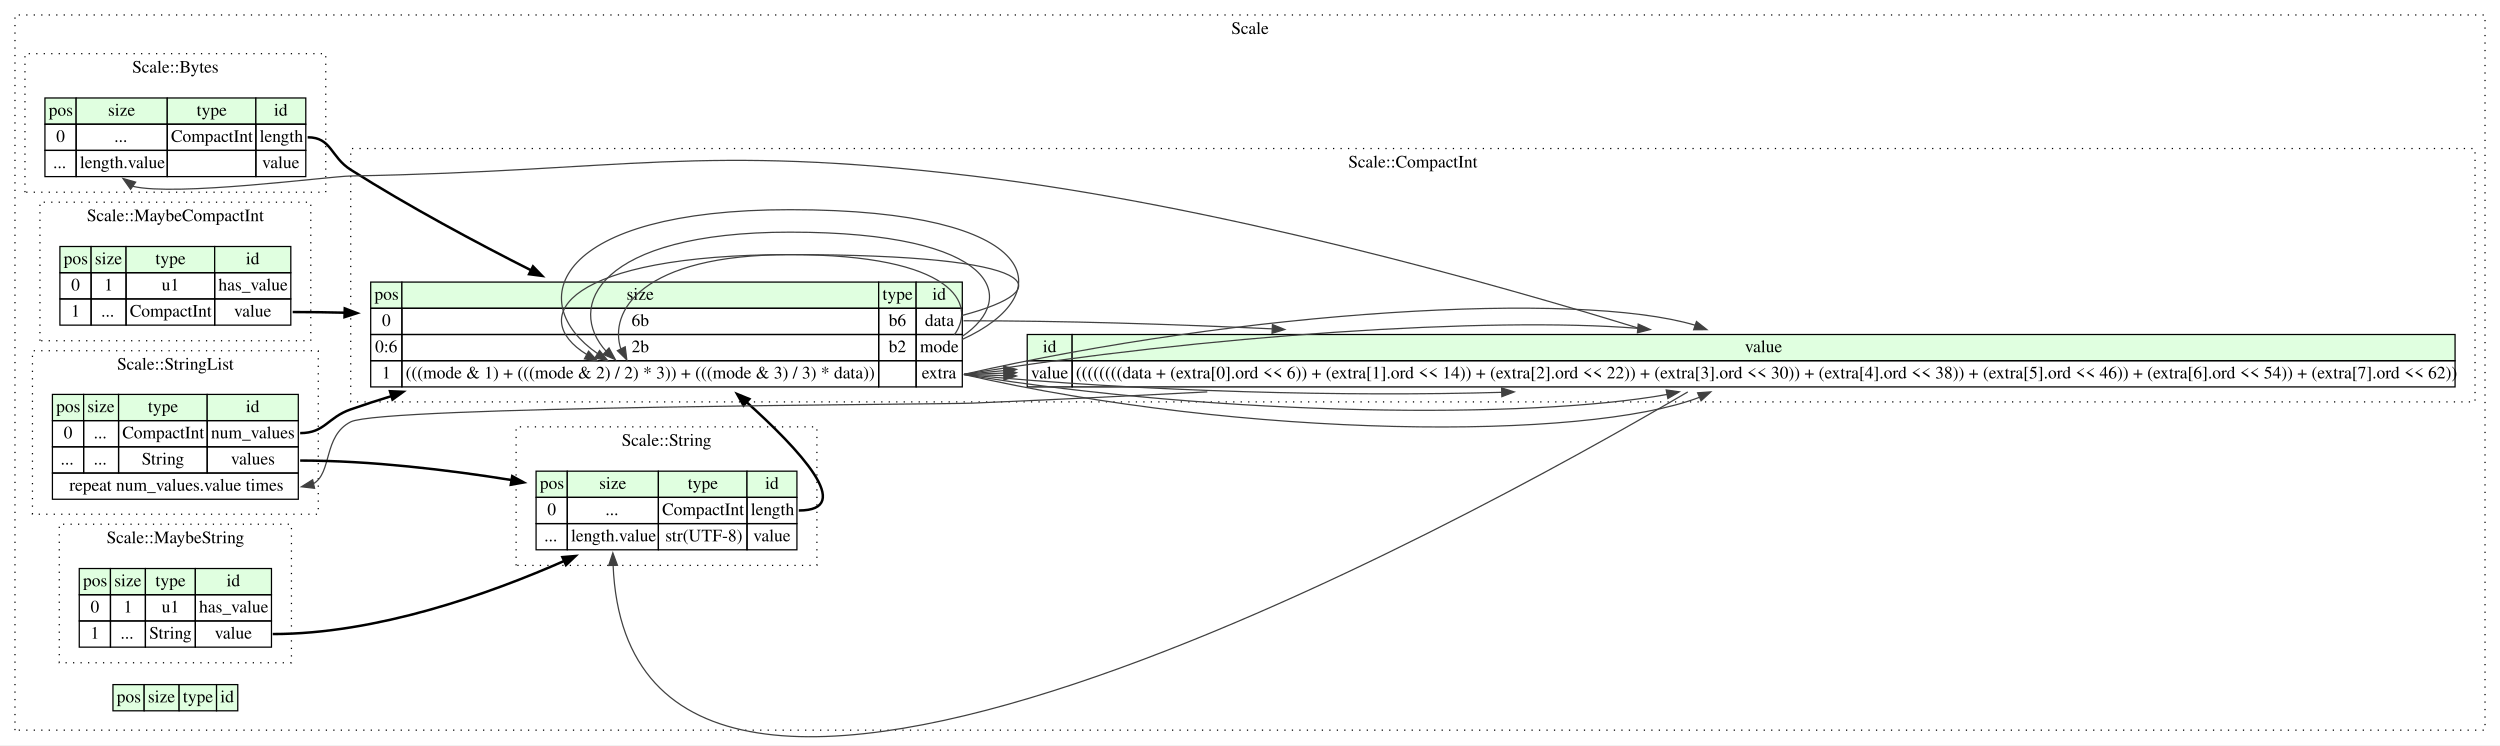
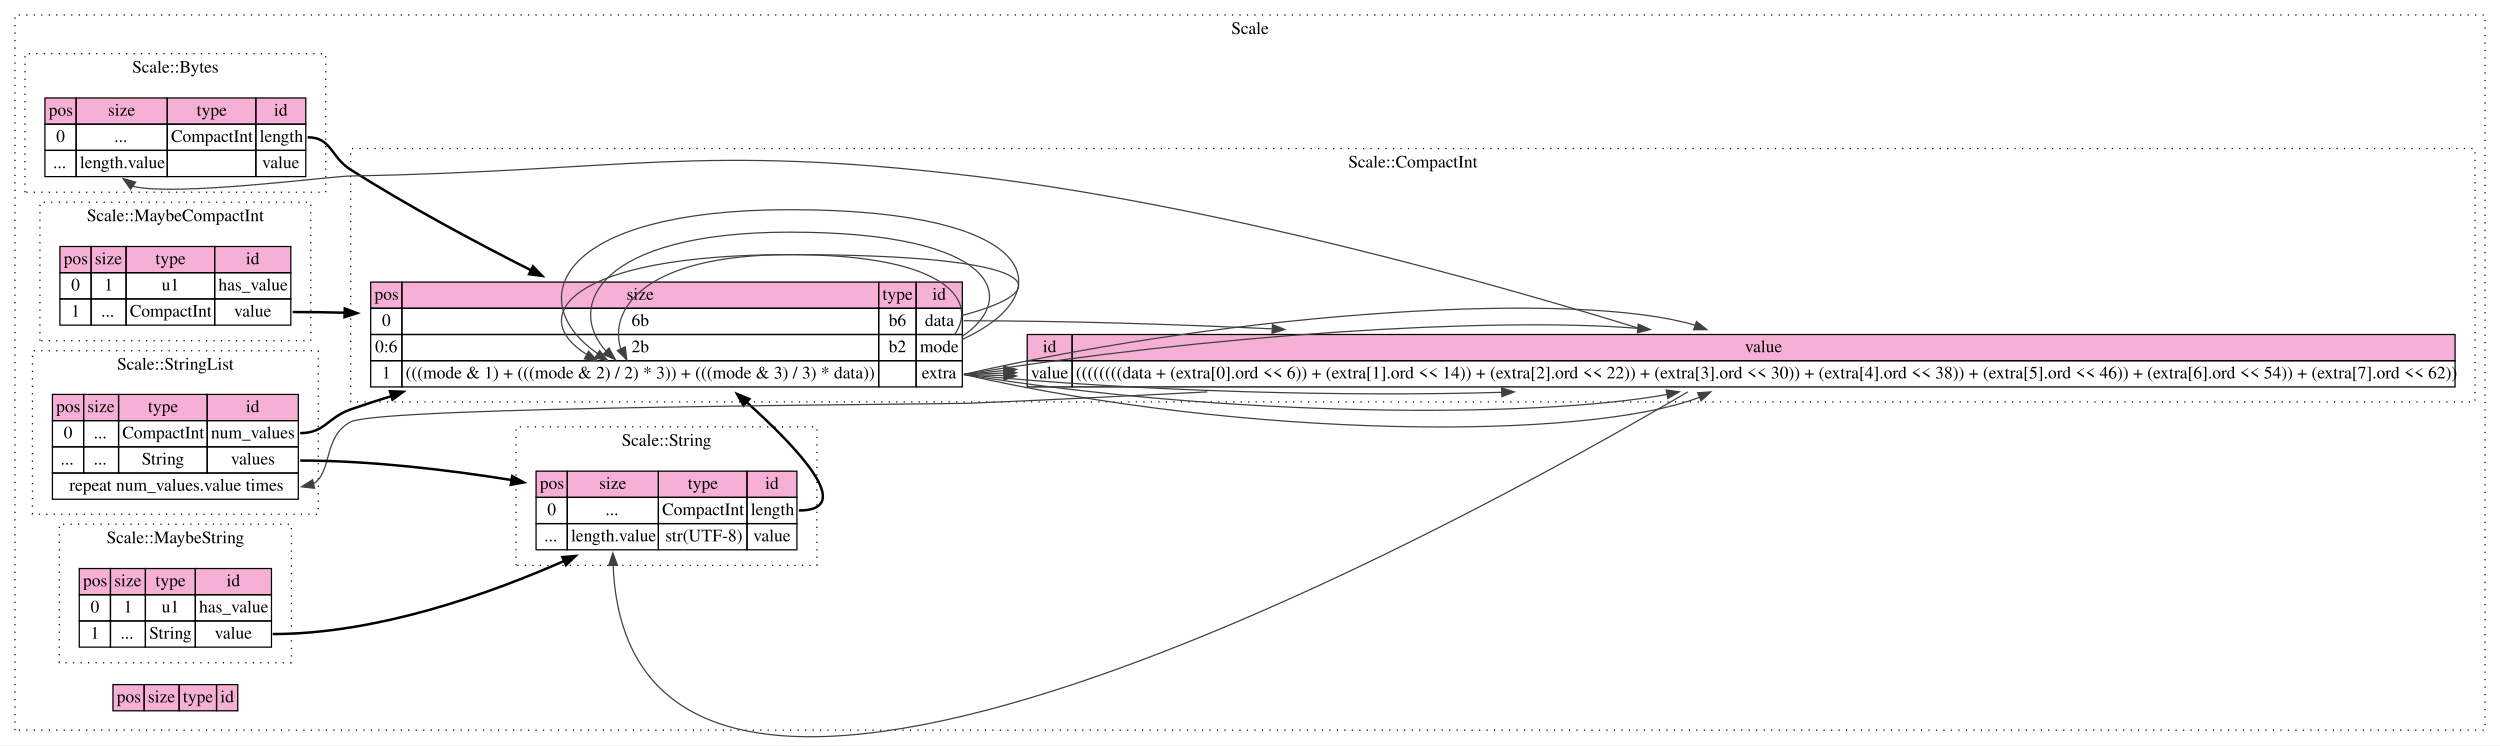
<svg xmlns="http://www.w3.org/2000/svg" width="2003pt" height="597pt" viewBox="0.00 0.00 2003.00 597.00">
  <g id="graph0" class="graph" transform="scale(1 1) rotate(0) translate(4 593)">
    <polygon fill="white" stroke="none" points="-4,4 -4,-593 1999,-593 1999,4 -4,4" />
    <g id="clust1" class="cluster">
-       <polygon fill="none" stroke="black" stroke-dasharray="1,5" points="8,-8 8,-581 1987,-581 1987,-8 8,-8" />
+       <polygon fill="white" stroke="black" stroke-dasharray="1,5" points="8,-8 8,-581 1987,-581 1987,-8 8,-8" />
      <text text-anchor="middle" x="997.5" y="-565.8" font-family="Times,serif" font-size="14.00">Scale</text>
    </g>
    <g id="clust6" class="cluster">
-       <polygon fill="none" stroke="black" stroke-dasharray="1,5" points="28,-320 28,-431 245,-431 245,-320 28,-320" />
+       <polygon fill="white" stroke="black" stroke-dasharray="1,5" points="28,-320 28,-431 245,-431 245,-320 28,-320" />
      <text text-anchor="middle" x="136.5" y="-415.8" font-family="Times,serif" font-size="14.00">Scale::MaybeCompactInt</text>
    </g>
    <g id="clust2" class="cluster">
-       <polygon fill="none" stroke="black" stroke-dasharray="1,5" points="409.5,-140 409.5,-251 650.5,-251 650.5,-140 409.5,-140" />
+       <polygon fill="white" stroke="black" stroke-dasharray="1,5" points="409.5,-140 409.5,-251 650.5,-251 650.5,-140 409.5,-140" />
      <text text-anchor="middle" x="530" y="-235.8" font-family="Times,serif" font-size="14.00">Scale::String</text>
    </g>
    <g id="clust3" class="cluster">
-       <polygon fill="none" stroke="black" stroke-dasharray="1,5" points="16,-439 16,-550 257,-550 257,-439 16,-439" />
+       <polygon fill="white" stroke="black" stroke-dasharray="1,5" points="16,-439 16,-550 257,-550 257,-439 16,-439" />
      <text text-anchor="middle" x="136.5" y="-534.8" font-family="Times,serif" font-size="14.00">Scale::Bytes</text>
    </g>
    <g id="clust4" class="cluster">
-       <polygon fill="none" stroke="black" stroke-dasharray="1,5" points="43.5,-62 43.5,-173 229.5,-173 229.5,-62 43.5,-62" />
+       <polygon fill="white" stroke="black" stroke-dasharray="1,5" points="43.5,-62 43.5,-173 229.5,-173 229.5,-62 43.5,-62" />
      <text text-anchor="middle" x="136.5" y="-157.8" font-family="Times,serif" font-size="14.00">Scale::MaybeString</text>
    </g>
    <g id="clust5" class="cluster">
-       <polygon fill="none" stroke="black" stroke-dasharray="1,5" points="277,-271 277,-474 1979,-474 1979,-271 277,-271" />
+       <polygon fill="white" stroke="black" stroke-dasharray="1,5" points="277,-271 277,-474 1979,-474 1979,-271 277,-271" />
      <text text-anchor="middle" x="1128" y="-458.8" font-family="Times,serif" font-size="14.00">Scale::CompactInt</text>
    </g>
    <g id="clust7" class="cluster">
-       <polygon fill="none" stroke="black" stroke-dasharray="1,5" points="22,-181 22,-312 251,-312 251,-181 22,-181" />
+       <polygon fill="white" stroke="black" stroke-dasharray="1,5" points="22,-181 22,-312 251,-312 251,-181 22,-181" />
      <text text-anchor="middle" x="136.5" y="-296.8" font-family="Times,serif" font-size="14.00">Scale::StringList</text>
    </g>
    <g id="node1" class="node">
-       <polygon fill="#e0ffe0" stroke="none" points="86.5,-23.5 86.5,-44.5 111.5,-44.5 111.5,-23.5 86.5,-23.5" />
+       <polygon fill="#e6007a4f" stroke="none" points="86.5,-23.5 86.5,-44.5 111.5,-44.5 111.5,-23.5 86.5,-23.5" />
      <polygon fill="none" stroke="black" points="86.5,-23.5 86.5,-44.5 111.5,-44.5 111.5,-23.5 86.5,-23.5" />
      <text text-anchor="start" x="89.5" y="-30.3" font-family="Times,serif" font-size="14.00">pos</text>
-       <polygon fill="#e0ffe0" stroke="none" points="111.5,-23.5 111.5,-44.5 139.5,-44.5 139.5,-23.5 111.5,-23.5" />
+       <polygon fill="#e6007a4f" stroke="none" points="111.5,-23.5 111.5,-44.5 139.5,-44.5 139.5,-23.5 111.5,-23.5" />
      <polygon fill="none" stroke="black" points="111.5,-23.5 111.5,-44.5 139.5,-44.5 139.5,-23.5 111.5,-23.5" />
      <text text-anchor="start" x="114.5" y="-30.3" font-family="Times,serif" font-size="14.00">size</text>
-       <polygon fill="#e0ffe0" stroke="none" points="139.5,-23.5 139.5,-44.5 169.5,-44.5 169.5,-23.5 139.5,-23.5" />
+       <polygon fill="#e6007a4f" stroke="none" points="139.5,-23.5 139.5,-44.5 169.5,-44.5 169.5,-23.5 139.5,-23.5" />
      <polygon fill="none" stroke="black" points="139.5,-23.5 139.5,-44.5 169.5,-44.5 169.5,-23.5 139.5,-23.5" />
      <text text-anchor="start" x="142.5" y="-30.3" font-family="Times,serif" font-size="14.00">type</text>
-       <polygon fill="#e0ffe0" stroke="none" points="169.5,-23.5 169.5,-44.5 186.5,-44.5 186.5,-23.5 169.5,-23.5" />
+       <polygon fill="#e6007a4f" stroke="none" points="169.5,-23.5 169.5,-44.5 186.5,-44.5 186.5,-23.5 169.5,-23.5" />
      <polygon fill="none" stroke="black" points="169.5,-23.5 169.5,-44.5 186.5,-44.5 186.5,-23.5 169.5,-23.5" />
      <text text-anchor="start" x="172.5" y="-30.3" font-family="Times,serif" font-size="14.00">id</text>
    </g>
    <g id="node2" class="node">
-       <polygon fill="#e0ffe0" stroke="none" points="425.5,-194.5 425.5,-215.5 450.5,-215.5 450.5,-194.5 425.5,-194.5" />
+       <polygon fill="#e6007a4f" stroke="none" points="425.5,-194.5 425.5,-215.5 450.5,-215.5 450.5,-194.5 425.5,-194.5" />
      <polygon fill="none" stroke="black" points="425.5,-194.5 425.5,-215.5 450.5,-215.5 450.5,-194.5 425.5,-194.5" />
      <text text-anchor="start" x="428.5" y="-201.3" font-family="Times,serif" font-size="14.00">pos</text>
-       <polygon fill="#e0ffe0" stroke="none" points="450.5,-194.5 450.5,-215.5 523.5,-215.5 523.5,-194.5 450.5,-194.5" />
+       <polygon fill="#e6007a4f" stroke="none" points="450.5,-194.5 450.5,-215.5 523.5,-215.5 523.5,-194.5 450.5,-194.5" />
      <polygon fill="none" stroke="black" points="450.5,-194.5 450.5,-215.5 523.5,-215.5 523.5,-194.5 450.5,-194.5" />
      <text text-anchor="start" x="476" y="-201.3" font-family="Times,serif" font-size="14.00">size</text>
-       <polygon fill="#e0ffe0" stroke="none" points="523.5,-194.5 523.5,-215.5 594.5,-215.5 594.5,-194.5 523.5,-194.5" />
+       <polygon fill="#e6007a4f" stroke="none" points="523.5,-194.5 523.5,-215.5 594.5,-215.5 594.5,-194.5 523.5,-194.5" />
      <polygon fill="none" stroke="black" points="523.5,-194.5 523.5,-215.5 594.5,-215.5 594.5,-194.5 523.5,-194.5" />
      <text text-anchor="start" x="547" y="-201.3" font-family="Times,serif" font-size="14.00">type</text>
-       <polygon fill="#e0ffe0" stroke="none" points="594.5,-194.5 594.5,-215.5 634.5,-215.5 634.5,-194.5 594.5,-194.5" />
+       <polygon fill="#e6007a4f" stroke="none" points="594.5,-194.5 594.5,-215.5 634.5,-215.5 634.5,-194.5 594.5,-194.5" />
      <polygon fill="none" stroke="black" points="594.5,-194.5 594.5,-215.5 634.5,-215.5 634.5,-194.5 594.5,-194.5" />
      <text text-anchor="start" x="609" y="-201.3" font-family="Times,serif" font-size="14.00">id</text>
      <polygon fill="none" stroke="black" points="425.5,-173.5 425.5,-194.5 450.5,-194.5 450.5,-173.5 425.5,-173.5" />
      <text text-anchor="start" x="434.5" y="-180.3" font-family="Times,serif" font-size="14.00">0</text>
      <polygon fill="none" stroke="black" points="450.5,-173.5 450.5,-194.5 523.5,-194.5 523.5,-173.5 450.5,-173.5" />
      <text text-anchor="start" x="481" y="-180.3" font-family="Times,serif" font-size="14.00">...</text>
      <polygon fill="none" stroke="black" points="523.5,-173.5 523.5,-194.5 594.5,-194.5 594.5,-173.5 523.5,-173.5" />
      <text text-anchor="start" x="526.5" y="-180.3" font-family="Times,serif" font-size="14.00">CompactInt</text>
      <polygon fill="none" stroke="black" points="594.5,-173.5 594.5,-194.5 634.5,-194.5 634.5,-173.5 594.5,-173.5" />
      <text text-anchor="start" x="597.5" y="-180.3" font-family="Times,serif" font-size="14.00">length</text>
      <polygon fill="none" stroke="black" points="425.5,-152.5 425.5,-173.5 450.5,-173.5 450.5,-152.5 425.5,-152.5" />
      <text text-anchor="start" x="432" y="-159.3" font-family="Times,serif" font-size="14.00">...</text>
      <polygon fill="none" stroke="black" points="450.5,-152.5 450.5,-173.5 523.5,-173.5 523.5,-152.5 450.5,-152.5" />
      <text text-anchor="start" x="453.5" y="-159.3" font-family="Times,serif" font-size="14.00">length.value</text>
      <polygon fill="none" stroke="black" points="523.5,-152.5 523.5,-173.5 594.5,-173.5 594.5,-152.5 523.5,-152.5" />
      <text text-anchor="start" x="529" y="-159.3" font-family="Times,serif" font-size="14.00">str(UTF-8)</text>
      <polygon fill="none" stroke="black" points="594.5,-152.5 594.5,-173.5 634.5,-173.5 634.5,-152.5 594.5,-152.5" />
      <text text-anchor="start" x="599.5" y="-159.3" font-family="Times,serif" font-size="14.00">value</text>
    </g>
    <g id="node5" class="node">
-       <polygon fill="#e0ffe0" stroke="none" points="293,-346 293,-367 318,-367 318,-346 293,-346" />
+       <polygon fill="#e6007a4f" stroke="none" points="293,-346 293,-367 318,-367 318,-346 293,-346" />
      <polygon fill="none" stroke="black" points="293,-346 293,-367 318,-367 318,-346 293,-346" />
      <text text-anchor="start" x="296" y="-352.8" font-family="Times,serif" font-size="14.00">pos</text>
-       <polygon fill="#e0ffe0" stroke="none" points="318,-346 318,-367 700,-367 700,-346 318,-346" />
+       <polygon fill="#e6007a4f" stroke="none" points="318,-346 318,-367 700,-367 700,-346 318,-346" />
      <polygon fill="none" stroke="black" points="318,-346 318,-367 700,-367 700,-346 318,-346" />
      <text text-anchor="start" x="498" y="-352.8" font-family="Times,serif" font-size="14.00">size</text>
-       <polygon fill="#e0ffe0" stroke="none" points="700,-346 700,-367 730,-367 730,-346 700,-346" />
+       <polygon fill="#e6007a4f" stroke="none" points="700,-346 700,-367 730,-367 730,-346 700,-346" />
      <polygon fill="none" stroke="black" points="700,-346 700,-367 730,-367 730,-346 700,-346" />
      <text text-anchor="start" x="703" y="-352.8" font-family="Times,serif" font-size="14.00">type</text>
-       <polygon fill="#e0ffe0" stroke="none" points="730,-346 730,-367 767,-367 767,-346 730,-346" />
+       <polygon fill="#e6007a4f" stroke="none" points="730,-346 730,-367 767,-367 767,-346 730,-346" />
      <polygon fill="none" stroke="black" points="730,-346 730,-367 767,-367 767,-346 730,-346" />
      <text text-anchor="start" x="743" y="-352.8" font-family="Times,serif" font-size="14.00">id</text>
      <polygon fill="none" stroke="black" points="293,-325 293,-346 318,-346 318,-325 293,-325" />
      <text text-anchor="start" x="302" y="-331.8" font-family="Times,serif" font-size="14.00">0</text>
      <polygon fill="none" stroke="black" points="318,-325 318,-346 700,-346 700,-325 318,-325" />
      <text text-anchor="start" x="502" y="-331.8" font-family="Times,serif" font-size="14.00">6b</text>
      <polygon fill="none" stroke="black" points="700,-325 700,-346 730,-346 730,-325 700,-325" />
      <text text-anchor="start" x="708" y="-331.8" font-family="Times,serif" font-size="14.00">b6</text>
      <polygon fill="none" stroke="black" points="730,-325 730,-346 767,-346 767,-325 730,-325" />
      <text text-anchor="start" x="737" y="-331.8" font-family="Times,serif" font-size="14.00">data</text>
      <polygon fill="none" stroke="black" points="293,-304 293,-325 318,-325 318,-304 293,-304" />
      <text text-anchor="start" x="296.5" y="-310.8" font-family="Times,serif" font-size="14.00">0:6</text>
      <polygon fill="none" stroke="black" points="318,-304 318,-325 700,-325 700,-304 318,-304" />
      <text text-anchor="start" x="502" y="-310.8" font-family="Times,serif" font-size="14.00">2b</text>
      <polygon fill="none" stroke="black" points="700,-304 700,-325 730,-325 730,-304 700,-304" />
      <text text-anchor="start" x="708" y="-310.8" font-family="Times,serif" font-size="14.00">b2</text>
      <polygon fill="none" stroke="black" points="730,-304 730,-325 767,-325 767,-304 730,-304" />
      <text text-anchor="start" x="733" y="-310.8" font-family="Times,serif" font-size="14.00">mode</text>
      <polygon fill="none" stroke="black" points="293,-283 293,-304 318,-304 318,-283 293,-283" />
      <text text-anchor="start" x="302" y="-289.8" font-family="Times,serif" font-size="14.00">1</text>
      <polygon fill="none" stroke="black" points="318,-283 318,-304 700,-304 700,-283 318,-283" />
      <text text-anchor="start" x="321" y="-289.8" font-family="Times,serif" font-size="14.00">(((mode &amp; 1) + (((mode &amp; 2) / 2) * 3)) + (((mode &amp; 3) / 3) * data))</text>
      <polygon fill="none" stroke="black" points="700,-283 700,-304 730,-304 730,-283 700,-283" />
      <polygon fill="none" stroke="black" points="730,-283 730,-304 767,-304 767,-283 730,-283" />
      <text text-anchor="start" x="734.5" y="-289.8" font-family="Times,serif" font-size="14.00">extra</text>
    </g>
    <g id="edge1" class="edge">
      <path fill="none" stroke="black" stroke-width="2" d="M592.58,-272.24C637.2,-232.36 681.87,-184 636,-184" />
      <polygon fill="black" stroke="black" stroke-width="2" points="591.74,-268.08 586.56,-277.32 596.37,-273.32 591.74,-268.08" />
    </g>
    <g id="node3" class="node">
-       <polygon fill="#e0ffe0" stroke="none" points="32,-493.5 32,-514.5 57,-514.5 57,-493.5 32,-493.5" />
+       <polygon fill="#e6007a4f" stroke="none" points="32,-493.5 32,-514.5 57,-514.5 57,-493.5 32,-493.5" />
      <polygon fill="none" stroke="black" points="32,-493.5 32,-514.5 57,-514.5 57,-493.5 32,-493.5" />
      <text text-anchor="start" x="35" y="-500.3" font-family="Times,serif" font-size="14.00">pos</text>
-       <polygon fill="#e0ffe0" stroke="none" points="57,-493.5 57,-514.5 130,-514.5 130,-493.5 57,-493.5" />
+       <polygon fill="#e6007a4f" stroke="none" points="57,-493.5 57,-514.5 130,-514.5 130,-493.5 57,-493.5" />
      <polygon fill="none" stroke="black" points="57,-493.5 57,-514.5 130,-514.5 130,-493.5 57,-493.5" />
      <text text-anchor="start" x="82.5" y="-500.3" font-family="Times,serif" font-size="14.00">size</text>
-       <polygon fill="#e0ffe0" stroke="none" points="130,-493.5 130,-514.5 201,-514.5 201,-493.5 130,-493.5" />
+       <polygon fill="#e6007a4f" stroke="none" points="130,-493.5 130,-514.5 201,-514.5 201,-493.5 130,-493.5" />
      <polygon fill="none" stroke="black" points="130,-493.5 130,-514.5 201,-514.5 201,-493.5 130,-493.5" />
      <text text-anchor="start" x="153.5" y="-500.3" font-family="Times,serif" font-size="14.00">type</text>
-       <polygon fill="#e0ffe0" stroke="none" points="201,-493.5 201,-514.5 241,-514.5 241,-493.5 201,-493.5" />
+       <polygon fill="#e6007a4f" stroke="none" points="201,-493.5 201,-514.5 241,-514.5 241,-493.5 201,-493.5" />
      <polygon fill="none" stroke="black" points="201,-493.5 201,-514.5 241,-514.5 241,-493.5 201,-493.5" />
      <text text-anchor="start" x="215.5" y="-500.3" font-family="Times,serif" font-size="14.00">id</text>
      <polygon fill="none" stroke="black" points="32,-472.5 32,-493.5 57,-493.5 57,-472.5 32,-472.5" />
      <text text-anchor="start" x="41" y="-479.3" font-family="Times,serif" font-size="14.00">0</text>
      <polygon fill="none" stroke="black" points="57,-472.5 57,-493.5 130,-493.5 130,-472.5 57,-472.5" />
      <text text-anchor="start" x="87.5" y="-479.3" font-family="Times,serif" font-size="14.00">...</text>
      <polygon fill="none" stroke="black" points="130,-472.5 130,-493.5 201,-493.5 201,-472.5 130,-472.5" />
      <text text-anchor="start" x="133" y="-479.3" font-family="Times,serif" font-size="14.00">CompactInt</text>
      <polygon fill="none" stroke="black" points="201,-472.5 201,-493.5 241,-493.5 241,-472.5 201,-472.5" />
      <text text-anchor="start" x="204" y="-479.3" font-family="Times,serif" font-size="14.00">length</text>
      <polygon fill="none" stroke="black" points="32,-451.5 32,-472.5 57,-472.5 57,-451.5 32,-451.5" />
      <text text-anchor="start" x="38.5" y="-458.3" font-family="Times,serif" font-size="14.00">...</text>
      <polygon fill="none" stroke="black" points="57,-451.5 57,-472.5 130,-472.5 130,-451.5 57,-451.5" />
      <text text-anchor="start" x="60" y="-458.3" font-family="Times,serif" font-size="14.00">length.value</text>
      <polygon fill="none" stroke="black" points="130,-451.5 130,-472.5 201,-472.5 201,-451.5 130,-451.5" />
      <polygon fill="none" stroke="black" points="201,-451.5 201,-472.5 241,-472.5 241,-451.5 201,-451.5" />
      <text text-anchor="start" x="206" y="-458.3" font-family="Times,serif" font-size="14.00">value</text>
    </g>
    <g id="edge3" class="edge">
      <path fill="none" stroke="black" stroke-width="2" d="M242.5,-483C261.7,-483 260.78,-467.27 277,-457 323.37,-427.66 376.95,-398.93 422.75,-375.8" />
      <polygon fill="black" stroke="black" stroke-width="2" points="423.04,-379.57 430.4,-371.95 419.9,-373.31 423.04,-379.57" />
    </g>
    <g id="node4" class="node">
-       <polygon fill="#e0ffe0" stroke="none" points="59.5,-116.5 59.5,-137.5 84.5,-137.5 84.5,-116.5 59.5,-116.5" />
+       <polygon fill="#e6007a4f" stroke="none" points="59.5,-116.5 59.5,-137.5 84.5,-137.5 84.5,-116.5 59.5,-116.5" />
      <polygon fill="none" stroke="black" points="59.5,-116.5 59.5,-137.5 84.5,-137.5 84.5,-116.5 59.5,-116.5" />
      <text text-anchor="start" x="62.5" y="-123.3" font-family="Times,serif" font-size="14.00">pos</text>
-       <polygon fill="#e0ffe0" stroke="none" points="84.5,-116.5 84.5,-137.5 112.5,-137.5 112.5,-116.5 84.5,-116.5" />
+       <polygon fill="#e6007a4f" stroke="none" points="84.5,-116.5 84.5,-137.5 112.5,-137.5 112.5,-116.5 84.5,-116.5" />
      <polygon fill="none" stroke="black" points="84.5,-116.5 84.5,-137.5 112.5,-137.5 112.5,-116.5 84.5,-116.5" />
      <text text-anchor="start" x="87.5" y="-123.3" font-family="Times,serif" font-size="14.00">size</text>
-       <polygon fill="#e0ffe0" stroke="none" points="112.5,-116.5 112.5,-137.5 152.5,-137.5 152.5,-116.5 112.5,-116.5" />
+       <polygon fill="#e6007a4f" stroke="none" points="112.5,-116.5 112.5,-137.5 152.5,-137.5 152.5,-116.5 112.5,-116.5" />
      <polygon fill="none" stroke="black" points="112.5,-116.5 112.5,-137.5 152.5,-137.5 152.5,-116.5 112.5,-116.5" />
      <text text-anchor="start" x="120.5" y="-123.3" font-family="Times,serif" font-size="14.00">type</text>
-       <polygon fill="#e0ffe0" stroke="none" points="152.5,-116.5 152.5,-137.5 213.5,-137.5 213.5,-116.5 152.5,-116.5" />
+       <polygon fill="#e6007a4f" stroke="none" points="152.5,-116.5 152.5,-137.5 213.5,-137.5 213.5,-116.5 152.5,-116.5" />
      <polygon fill="none" stroke="black" points="152.5,-116.5 152.5,-137.5 213.5,-137.5 213.5,-116.5 152.5,-116.5" />
      <text text-anchor="start" x="177.5" y="-123.3" font-family="Times,serif" font-size="14.00">id</text>
      <polygon fill="none" stroke="black" points="59.5,-95.5 59.5,-116.5 84.5,-116.5 84.5,-95.5 59.5,-95.5" />
      <text text-anchor="start" x="68.5" y="-102.3" font-family="Times,serif" font-size="14.00">0</text>
      <polygon fill="none" stroke="black" points="84.5,-95.5 84.5,-116.5 112.5,-116.5 112.5,-95.5 84.5,-95.5" />
      <text text-anchor="start" x="95" y="-102.3" font-family="Times,serif" font-size="14.00">1</text>
      <polygon fill="none" stroke="black" points="112.5,-95.5 112.5,-116.5 152.5,-116.5 152.5,-95.5 112.5,-95.5" />
      <text text-anchor="start" x="125.5" y="-102.3" font-family="Times,serif" font-size="14.00">u1</text>
      <polygon fill="none" stroke="black" points="152.5,-95.5 152.5,-116.5 213.5,-116.5 213.5,-95.5 152.5,-95.5" />
      <text text-anchor="start" x="155.5" y="-102.3" font-family="Times,serif" font-size="14.00">has_value</text>
      <polygon fill="none" stroke="black" points="59.5,-74.5 59.5,-95.5 84.5,-95.5 84.5,-74.5 59.5,-74.5" />
      <text text-anchor="start" x="68.5" y="-81.3" font-family="Times,serif" font-size="14.00">1</text>
      <polygon fill="none" stroke="black" points="84.5,-74.5 84.5,-95.5 112.5,-95.5 112.5,-74.5 84.5,-74.5" />
      <text text-anchor="start" x="92.5" y="-81.3" font-family="Times,serif" font-size="14.00">...</text>
      <polygon fill="none" stroke="black" points="112.5,-74.5 112.5,-95.5 152.5,-95.5 152.5,-74.5 112.5,-74.5" />
      <text text-anchor="start" x="115.5" y="-81.3" font-family="Times,serif" font-size="14.00">String</text>
      <polygon fill="none" stroke="black" points="152.5,-74.5 152.5,-95.5 213.5,-95.5 213.5,-74.5 152.5,-74.5" />
      <text text-anchor="start" x="168" y="-81.3" font-family="Times,serif" font-size="14.00">value</text>
    </g>
    <g id="edge5" class="edge">
      <path fill="none" stroke="black" stroke-width="2" d="M214.5,-85C297.36,-85 387.07,-116.65 449.39,-144.16" />
      <polygon fill="black" stroke="black" stroke-width="2" points="446.6,-146.64 457.15,-147.54 449.46,-140.26 446.6,-146.64" />
    </g>
    <g id="edge6" class="edge">
      <path fill="none" stroke="#404040" d="M760.55,-324.68C778.77,-349.37 760.31,-389 629,-389 509.42,-389 483.43,-343.27 493.5,-313.16" />
      <polygon fill="#404040" stroke="#404040" points="496.91,-315.15 498.21,-304.63 490.64,-312.04 496.91,-315.15" />
    </g>
    <g id="edge7" class="edge">
      <path fill="none" stroke="#404040" d="M766.83,-323.41C812.67,-353.99 795.74,-407 629,-407 474.69,-407 448.69,-347.08 482.01,-311.17" />
      <polygon fill="#404040" stroke="#404040" points="483.95,-314.23 488.99,-304.91 479.24,-309.05 483.95,-314.23" />
    </g>
    <g id="edge8" class="edge">
      <path fill="none" stroke="#404040" d="M766.76,-320.97C846.47,-357.02 833.3,-425 629,-425 439.99,-425 414.57,-351.08 474.94,-309.59" />
      <polygon fill="#404040" stroke="#404040" points="476.37,-312.21 483.02,-303.96 472.68,-306.26 476.37,-312.21" />
    </g>
    <g id="edge9" class="edge">
      <path fill="none" stroke="#404040" d="M766.76,-340.24C846.47,-361.28 833.3,-389 629,-389 449.95,-389 417.71,-338.8 466.12,-308.97" />
      <polygon fill="#404040" stroke="#404040" points="467.55,-311.64 474.7,-303.83 464.24,-305.47 467.55,-311.64" />
    </g>
    <g id="node6" class="node">
-       <polygon fill="#e0ffe0" stroke="none" points="819,-304 819,-325 855,-325 855,-304 819,-304" />
+       <polygon fill="#e6007a4f" stroke="none" points="819,-304 819,-325 855,-325 855,-304 819,-304" />
      <polygon fill="none" stroke="black" points="819,-304 819,-325 855,-325 855,-304 819,-304" />
      <text text-anchor="start" x="831.5" y="-310.8" font-family="Times,serif" font-size="14.00">id</text>
-       <polygon fill="#e0ffe0" stroke="none" points="855,-304 855,-325 1963,-325 1963,-304 855,-304" />
+       <polygon fill="#e6007a4f" stroke="none" points="855,-304 855,-325 1963,-325 1963,-304 855,-304" />
      <polygon fill="none" stroke="black" points="855,-304 855,-325 1963,-325 1963,-304 855,-304" />
      <text text-anchor="start" x="1394" y="-310.8" font-family="Times,serif" font-size="14.00">value</text>
      <polygon fill="none" stroke="black" points="819,-283 819,-304 855,-304 855,-283 819,-283" />
      <text text-anchor="start" x="822" y="-289.8" font-family="Times,serif" font-size="14.00">value</text>
      <polygon fill="none" stroke="black" points="855,-283 855,-304 1963,-304 1963,-283 855,-283" />
      <text text-anchor="start" x="858" y="-289.8" font-family="Times,serif" font-size="14.00">((((((((data + (extra[0].ord &lt;&lt; 6)) + (extra[1].ord &lt;&lt; 14)) + (extra[2].ord &lt;&lt; 22)) + (extra[3].ord &lt;&lt; 30)) + (extra[4].ord &lt;&lt; 38)) + (extra[5].ord &lt;&lt; 46)) + (extra[6].ord &lt;&lt; 54)) + (extra[7].ord &lt;&lt; 62))</text>
    </g>
    <g id="edge10" class="edge">
      <path fill="none" stroke="#404040" d="M768,-336C848.07,-336 933.86,-333.32 1015.36,-329.52" />
      <polygon fill="#404040" stroke="#404040" points="1015.49,-332.97 1025.32,-329 1015.16,-325.97 1015.49,-332.97" />
    </g>
    <g id="edge11" class="edge">
      <path fill="none" stroke="#404040" d="M768,-293C993.7,-241.57 1265.4,-239.46 1357.6,-274.68" />
      <polygon fill="#404040" stroke="#404040" points="1356.12,-278.29 1366.69,-279.04 1358.9,-271.86 1356.12,-278.29" />
    </g>
    <g id="edge12" class="edge">
      <path fill="none" stroke="#404040" d="M768.41,-292.93C975.83,-259.22 1221.97,-257.01 1331.92,-277.01" />
      <polygon fill="#404040" stroke="#404040" points="1330.96,-280.58 1341.45,-279.08 1332.31,-273.72 1330.96,-280.58" />
    </g>
    <g id="edge13" class="edge">
      <path fill="none" stroke="#404040" d="M768.41,-292.96C913.06,-278.86 1076.55,-275.15 1199.54,-278.68" />
      <polygon fill="#404040" stroke="#404040" points="1199.09,-282.2 1209.19,-279.01 1199.3,-275.2 1199.09,-282.2" />
    </g>
    <g id="edge14" class="edge">
      <path fill="none" stroke="#404040" d="M768.41,-292.99C779.03,-292.64 789.76,-292.33 800.57,-292.04" />
      <polygon fill="#404040" stroke="#404040" points="800.5,-295.52 810.41,-291.76 800.32,-288.52 800.5,-295.52" />
    </g>
    <g id="edge15" class="edge">
      <path fill="none" stroke="#404040" d="M768.41,-293.01C779.03,-293.36 789.76,-293.71 800.57,-294.06" />
      <polygon fill="#404040" stroke="#404040" points="800.3,-297.58 810.41,-294.41 800.53,-290.59 800.3,-297.58" />
    </g>
    <g id="edge16" class="edge">
      <path fill="none" stroke="#404040" d="M768.41,-293.04C779.03,-294.08 789.76,-295.09 800.57,-296.08" />
      <polygon fill="#404040" stroke="#404040" points="800.13,-299.64 810.41,-297.06 800.76,-292.67 800.13,-299.64" />
    </g>
    <g id="edge17" class="edge">
      <path fill="none" stroke="#404040" d="M768.41,-293.07C962.11,-324.56 1189.59,-339.37 1308.38,-329.94" />
      <polygon fill="#404040" stroke="#404040" points="1308.53,-333.35 1318.18,-328.98 1307.91,-326.38 1308.53,-333.35" />
    </g>
    <g id="edge18" class="edge">
      <path fill="none" stroke="#404040" d="M768.41,-293.09C991.42,-343.85 1259.19,-360.8 1354.33,-332.38" />
      <polygon fill="#404040" stroke="#404040" points="1355.22,-335.43 1363.55,-328.89 1352.96,-328.81 1355.22,-335.43" />
    </g>
    <g id="edge2" class="edge">
      <path fill="none" stroke="#404040" d="M1348.26,-279C1172.49,-175.9 500.97,195.46 487.21,-140.33" />
      <polygon fill="#404040" stroke="#404040" points="483.7,-139.93 487,-150 490.7,-140.07 483.7,-139.93" />
    </g>
    <g id="edge4" class="edge">
      <path fill="none" stroke="#404040" d="M1312.44,-328.93C1196.84,-364.65 971.84,-428.65 775,-452 555.21,-478.07 498.3,-455.95 277,-452 259.48,-451.69 136.55,-435.38 102.33,-443.74" />
      <polygon fill="#404040" stroke="#404040" points="100.63,-441.36 94.5,-450 104.68,-447.07 100.63,-441.36" />
    </g>
    <g id="node8" class="node">
-       <polygon fill="#e0ffe0" stroke="none" points="38,-256 38,-277 63,-277 63,-256 38,-256" />
+       <polygon fill="#e6007a4f" stroke="none" points="38,-256 38,-277 63,-277 63,-256 38,-256" />
      <polygon fill="none" stroke="black" points="38,-256 38,-277 63,-277 63,-256 38,-256" />
      <text text-anchor="start" x="41" y="-262.8" font-family="Times,serif" font-size="14.00">pos</text>
-       <polygon fill="#e0ffe0" stroke="none" points="63,-256 63,-277 91,-277 91,-256 63,-256" />
+       <polygon fill="#e6007a4f" stroke="none" points="63,-256 63,-277 91,-277 91,-256 63,-256" />
      <polygon fill="none" stroke="black" points="63,-256 63,-277 91,-277 91,-256 63,-256" />
      <text text-anchor="start" x="66" y="-262.8" font-family="Times,serif" font-size="14.00">size</text>
-       <polygon fill="#e0ffe0" stroke="none" points="91,-256 91,-277 162,-277 162,-256 91,-256" />
+       <polygon fill="#e6007a4f" stroke="none" points="91,-256 91,-277 162,-277 162,-256 91,-256" />
      <polygon fill="none" stroke="black" points="91,-256 91,-277 162,-277 162,-256 91,-256" />
      <text text-anchor="start" x="114.5" y="-262.8" font-family="Times,serif" font-size="14.00">type</text>
-       <polygon fill="#e0ffe0" stroke="none" points="162,-256 162,-277 235,-277 235,-256 162,-256" />
+       <polygon fill="#e6007a4f" stroke="none" points="162,-256 162,-277 235,-277 235,-256 162,-256" />
      <polygon fill="none" stroke="black" points="162,-256 162,-277 235,-277 235,-256 162,-256" />
      <text text-anchor="start" x="193" y="-262.8" font-family="Times,serif" font-size="14.00">id</text>
      <polygon fill="none" stroke="black" points="38,-235 38,-256 63,-256 63,-235 38,-235" />
      <text text-anchor="start" x="47" y="-241.8" font-family="Times,serif" font-size="14.00">0</text>
      <polygon fill="none" stroke="black" points="63,-235 63,-256 91,-256 91,-235 63,-235" />
      <text text-anchor="start" x="71" y="-241.8" font-family="Times,serif" font-size="14.00">...</text>
      <polygon fill="none" stroke="black" points="91,-235 91,-256 162,-256 162,-235 91,-235" />
      <text text-anchor="start" x="94" y="-241.8" font-family="Times,serif" font-size="14.00">CompactInt</text>
      <polygon fill="none" stroke="black" points="162,-235 162,-256 235,-256 235,-235 162,-235" />
      <text text-anchor="start" x="165" y="-241.8" font-family="Times,serif" font-size="14.00">num_values</text>
      <polygon fill="none" stroke="black" points="38,-214 38,-235 63,-235 63,-214 38,-214" />
      <text text-anchor="start" x="44.5" y="-220.8" font-family="Times,serif" font-size="14.00">...</text>
      <polygon fill="none" stroke="black" points="63,-214 63,-235 91,-235 91,-214 63,-214" />
      <text text-anchor="start" x="71" y="-220.8" font-family="Times,serif" font-size="14.00">...</text>
      <polygon fill="none" stroke="black" points="91,-214 91,-235 162,-235 162,-214 91,-214" />
      <text text-anchor="start" x="109.5" y="-220.8" font-family="Times,serif" font-size="14.00">String</text>
      <polygon fill="none" stroke="black" points="162,-214 162,-235 235,-235 235,-214 162,-214" />
      <text text-anchor="start" x="181" y="-220.8" font-family="Times,serif" font-size="14.00">values</text>
      <polygon fill="none" stroke="black" points="38,-193 38,-214 235,-214 235,-193 38,-193" />
      <text text-anchor="start" x="51.5" y="-199.8" font-family="Times,serif" font-size="14.00">repeat num_values.value times</text>
    </g>
    <g id="edge22" class="edge">
      <path fill="none" stroke="#404040" d="M963.28,-279.02C900.16,-275.73 835.9,-272.6 775,-270 747.35,-268.82 301.68,-267.53 277,-255 254.75,-243.71 262.27,-213.94 246.9,-205.35" />
      <polygon fill="#404040" stroke="#404040" points="248.03,-201.79 237.5,-203 246.48,-208.62 248.03,-201.79" />
    </g>
    <g id="node7" class="node">
-       <polygon fill="#e0ffe0" stroke="none" points="44,-374.5 44,-395.5 69,-395.5 69,-374.5 44,-374.5" />
+       <polygon fill="#e6007a4f" stroke="none" points="44,-374.5 44,-395.5 69,-395.5 69,-374.5 44,-374.5" />
      <polygon fill="none" stroke="black" points="44,-374.5 44,-395.5 69,-395.5 69,-374.5 44,-374.5" />
      <text text-anchor="start" x="47" y="-381.3" font-family="Times,serif" font-size="14.00">pos</text>
-       <polygon fill="#e0ffe0" stroke="none" points="69,-374.5 69,-395.5 97,-395.5 97,-374.5 69,-374.5" />
+       <polygon fill="#e6007a4f" stroke="none" points="69,-374.5 69,-395.5 97,-395.5 97,-374.5 69,-374.5" />
      <polygon fill="none" stroke="black" points="69,-374.5 69,-395.5 97,-395.5 97,-374.5 69,-374.5" />
      <text text-anchor="start" x="72" y="-381.3" font-family="Times,serif" font-size="14.00">size</text>
-       <polygon fill="#e0ffe0" stroke="none" points="97,-374.5 97,-395.5 168,-395.5 168,-374.5 97,-374.5" />
+       <polygon fill="#e6007a4f" stroke="none" points="97,-374.5 97,-395.5 168,-395.5 168,-374.5 97,-374.5" />
      <polygon fill="none" stroke="black" points="97,-374.5 97,-395.5 168,-395.5 168,-374.5 97,-374.5" />
      <text text-anchor="start" x="120.5" y="-381.3" font-family="Times,serif" font-size="14.00">type</text>
-       <polygon fill="#e0ffe0" stroke="none" points="168,-374.5 168,-395.5 229,-395.5 229,-374.5 168,-374.5" />
+       <polygon fill="#e6007a4f" stroke="none" points="168,-374.5 168,-395.5 229,-395.5 229,-374.5 168,-374.5" />
      <polygon fill="none" stroke="black" points="168,-374.5 168,-395.5 229,-395.5 229,-374.5 168,-374.5" />
      <text text-anchor="start" x="193" y="-381.3" font-family="Times,serif" font-size="14.00">id</text>
      <polygon fill="none" stroke="black" points="44,-353.5 44,-374.5 69,-374.5 69,-353.5 44,-353.5" />
      <text text-anchor="start" x="53" y="-360.3" font-family="Times,serif" font-size="14.00">0</text>
      <polygon fill="none" stroke="black" points="69,-353.5 69,-374.5 97,-374.5 97,-353.5 69,-353.5" />
      <text text-anchor="start" x="79.5" y="-360.3" font-family="Times,serif" font-size="14.00">1</text>
      <polygon fill="none" stroke="black" points="97,-353.5 97,-374.5 168,-374.5 168,-353.5 97,-353.5" />
      <text text-anchor="start" x="125.5" y="-360.3" font-family="Times,serif" font-size="14.00">u1</text>
      <polygon fill="none" stroke="black" points="168,-353.5 168,-374.5 229,-374.5 229,-353.5 168,-353.5" />
      <text text-anchor="start" x="171" y="-360.3" font-family="Times,serif" font-size="14.00">has_value</text>
      <polygon fill="none" stroke="black" points="44,-332.5 44,-353.5 69,-353.5 69,-332.5 44,-332.5" />
      <text text-anchor="start" x="53" y="-339.3" font-family="Times,serif" font-size="14.00">1</text>
      <polygon fill="none" stroke="black" points="69,-332.5 69,-353.5 97,-353.5 97,-332.5 69,-332.5" />
      <text text-anchor="start" x="77" y="-339.3" font-family="Times,serif" font-size="14.00">...</text>
      <polygon fill="none" stroke="black" points="97,-332.5 97,-353.5 168,-353.5 168,-332.5 97,-332.5" />
      <text text-anchor="start" x="100" y="-339.3" font-family="Times,serif" font-size="14.00">CompactInt</text>
      <polygon fill="none" stroke="black" points="168,-332.5 168,-353.5 229,-353.5 229,-332.5 168,-332.5" />
      <text text-anchor="start" x="183.5" y="-339.3" font-family="Times,serif" font-size="14.00">value</text>
    </g>
    <g id="edge19" class="edge">
      <path fill="none" stroke="black" stroke-width="2" d="M230.5,-343C244.81,-343 259.5,-342.79 274.31,-342.42" />
      <polygon fill="black" stroke="black" stroke-width="2" points="272.23,-345.9 282.13,-342.12 272.03,-338.9 272.23,-345.9" />
    </g>
    <g id="edge21" class="edge">
      <path fill="none" stroke="black" stroke-width="2" d="M236.5,-224C292.84,-224 354.73,-216.62 407.01,-208.21" />
      <polygon fill="black" stroke="black" stroke-width="2" points="406.38,-211.53 415.68,-206.46 405.24,-204.62 406.38,-211.53" />
    </g>
    <g id="edge20" class="edge">
      <path fill="none" stroke="black" stroke-width="2" d="M236.5,-246C256.38,-246 258.23,-258.44 277,-265 287.89,-268.81 299.13,-272.45 310.53,-275.93" />
      <polygon fill="black" stroke="black" stroke-width="2" points="308.46,-279.56 319.05,-279.08 310.47,-272.86 308.46,-279.56" />
    </g>
  </g>
</svg>
